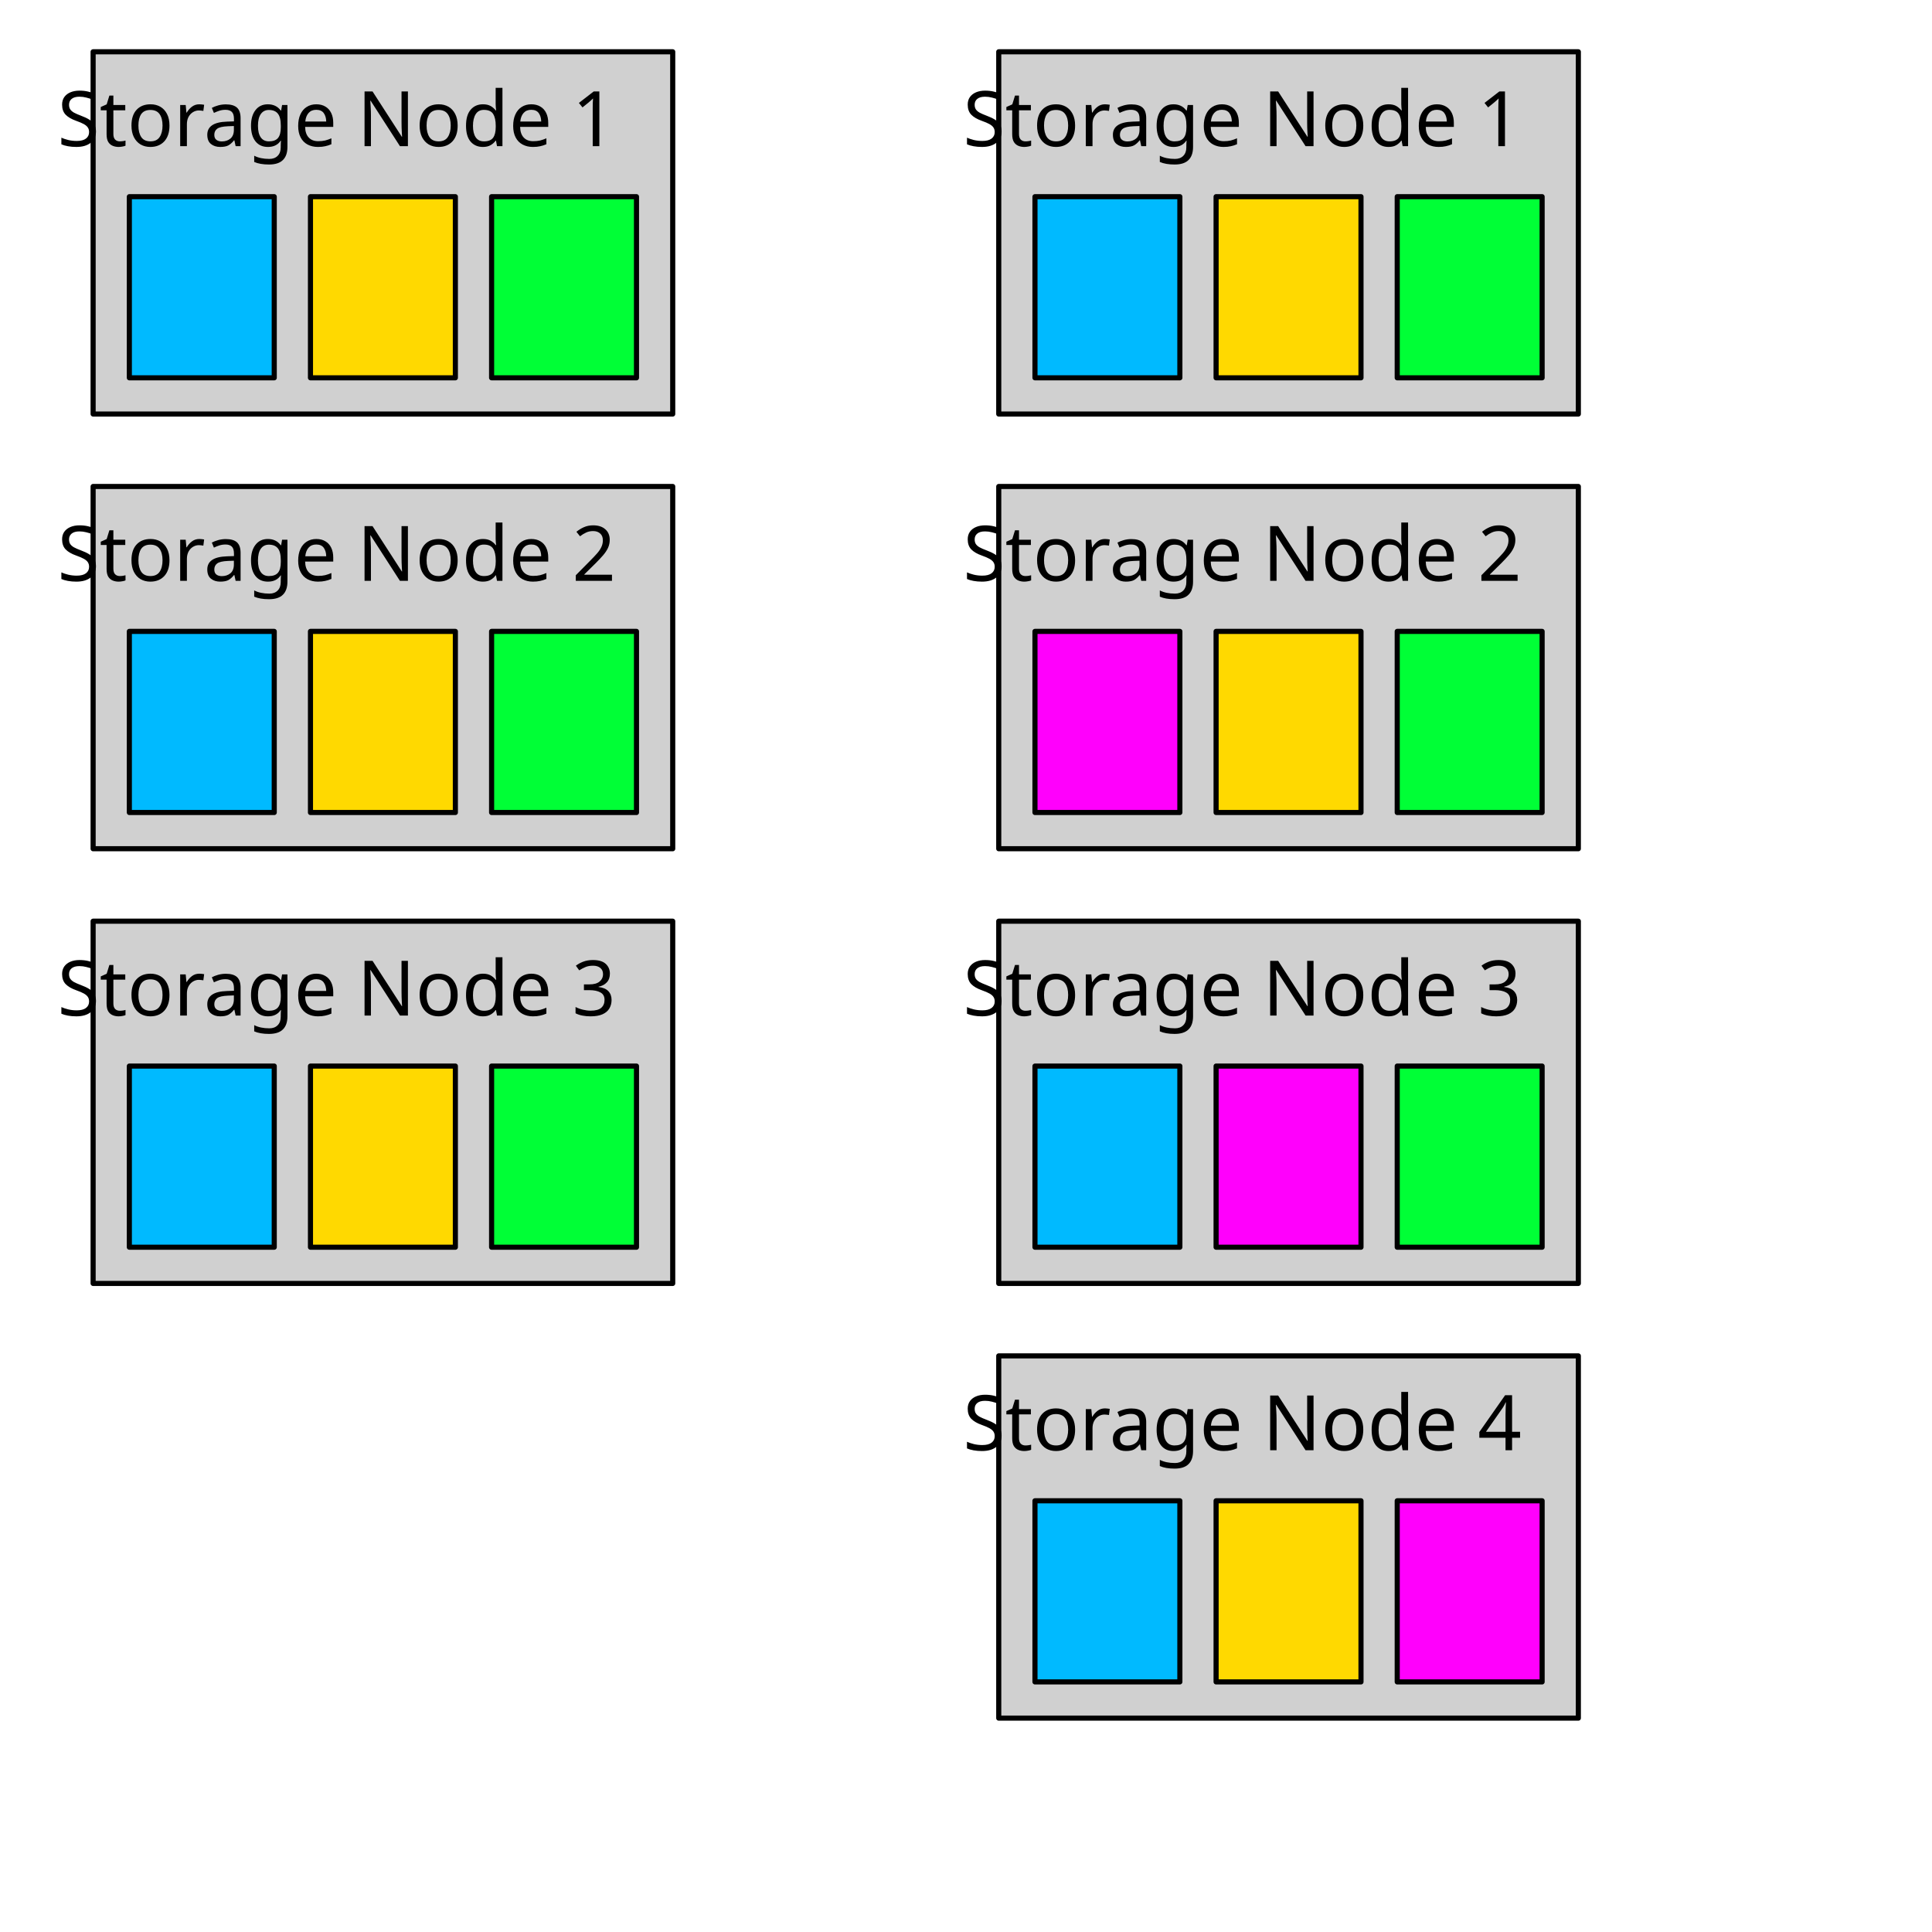
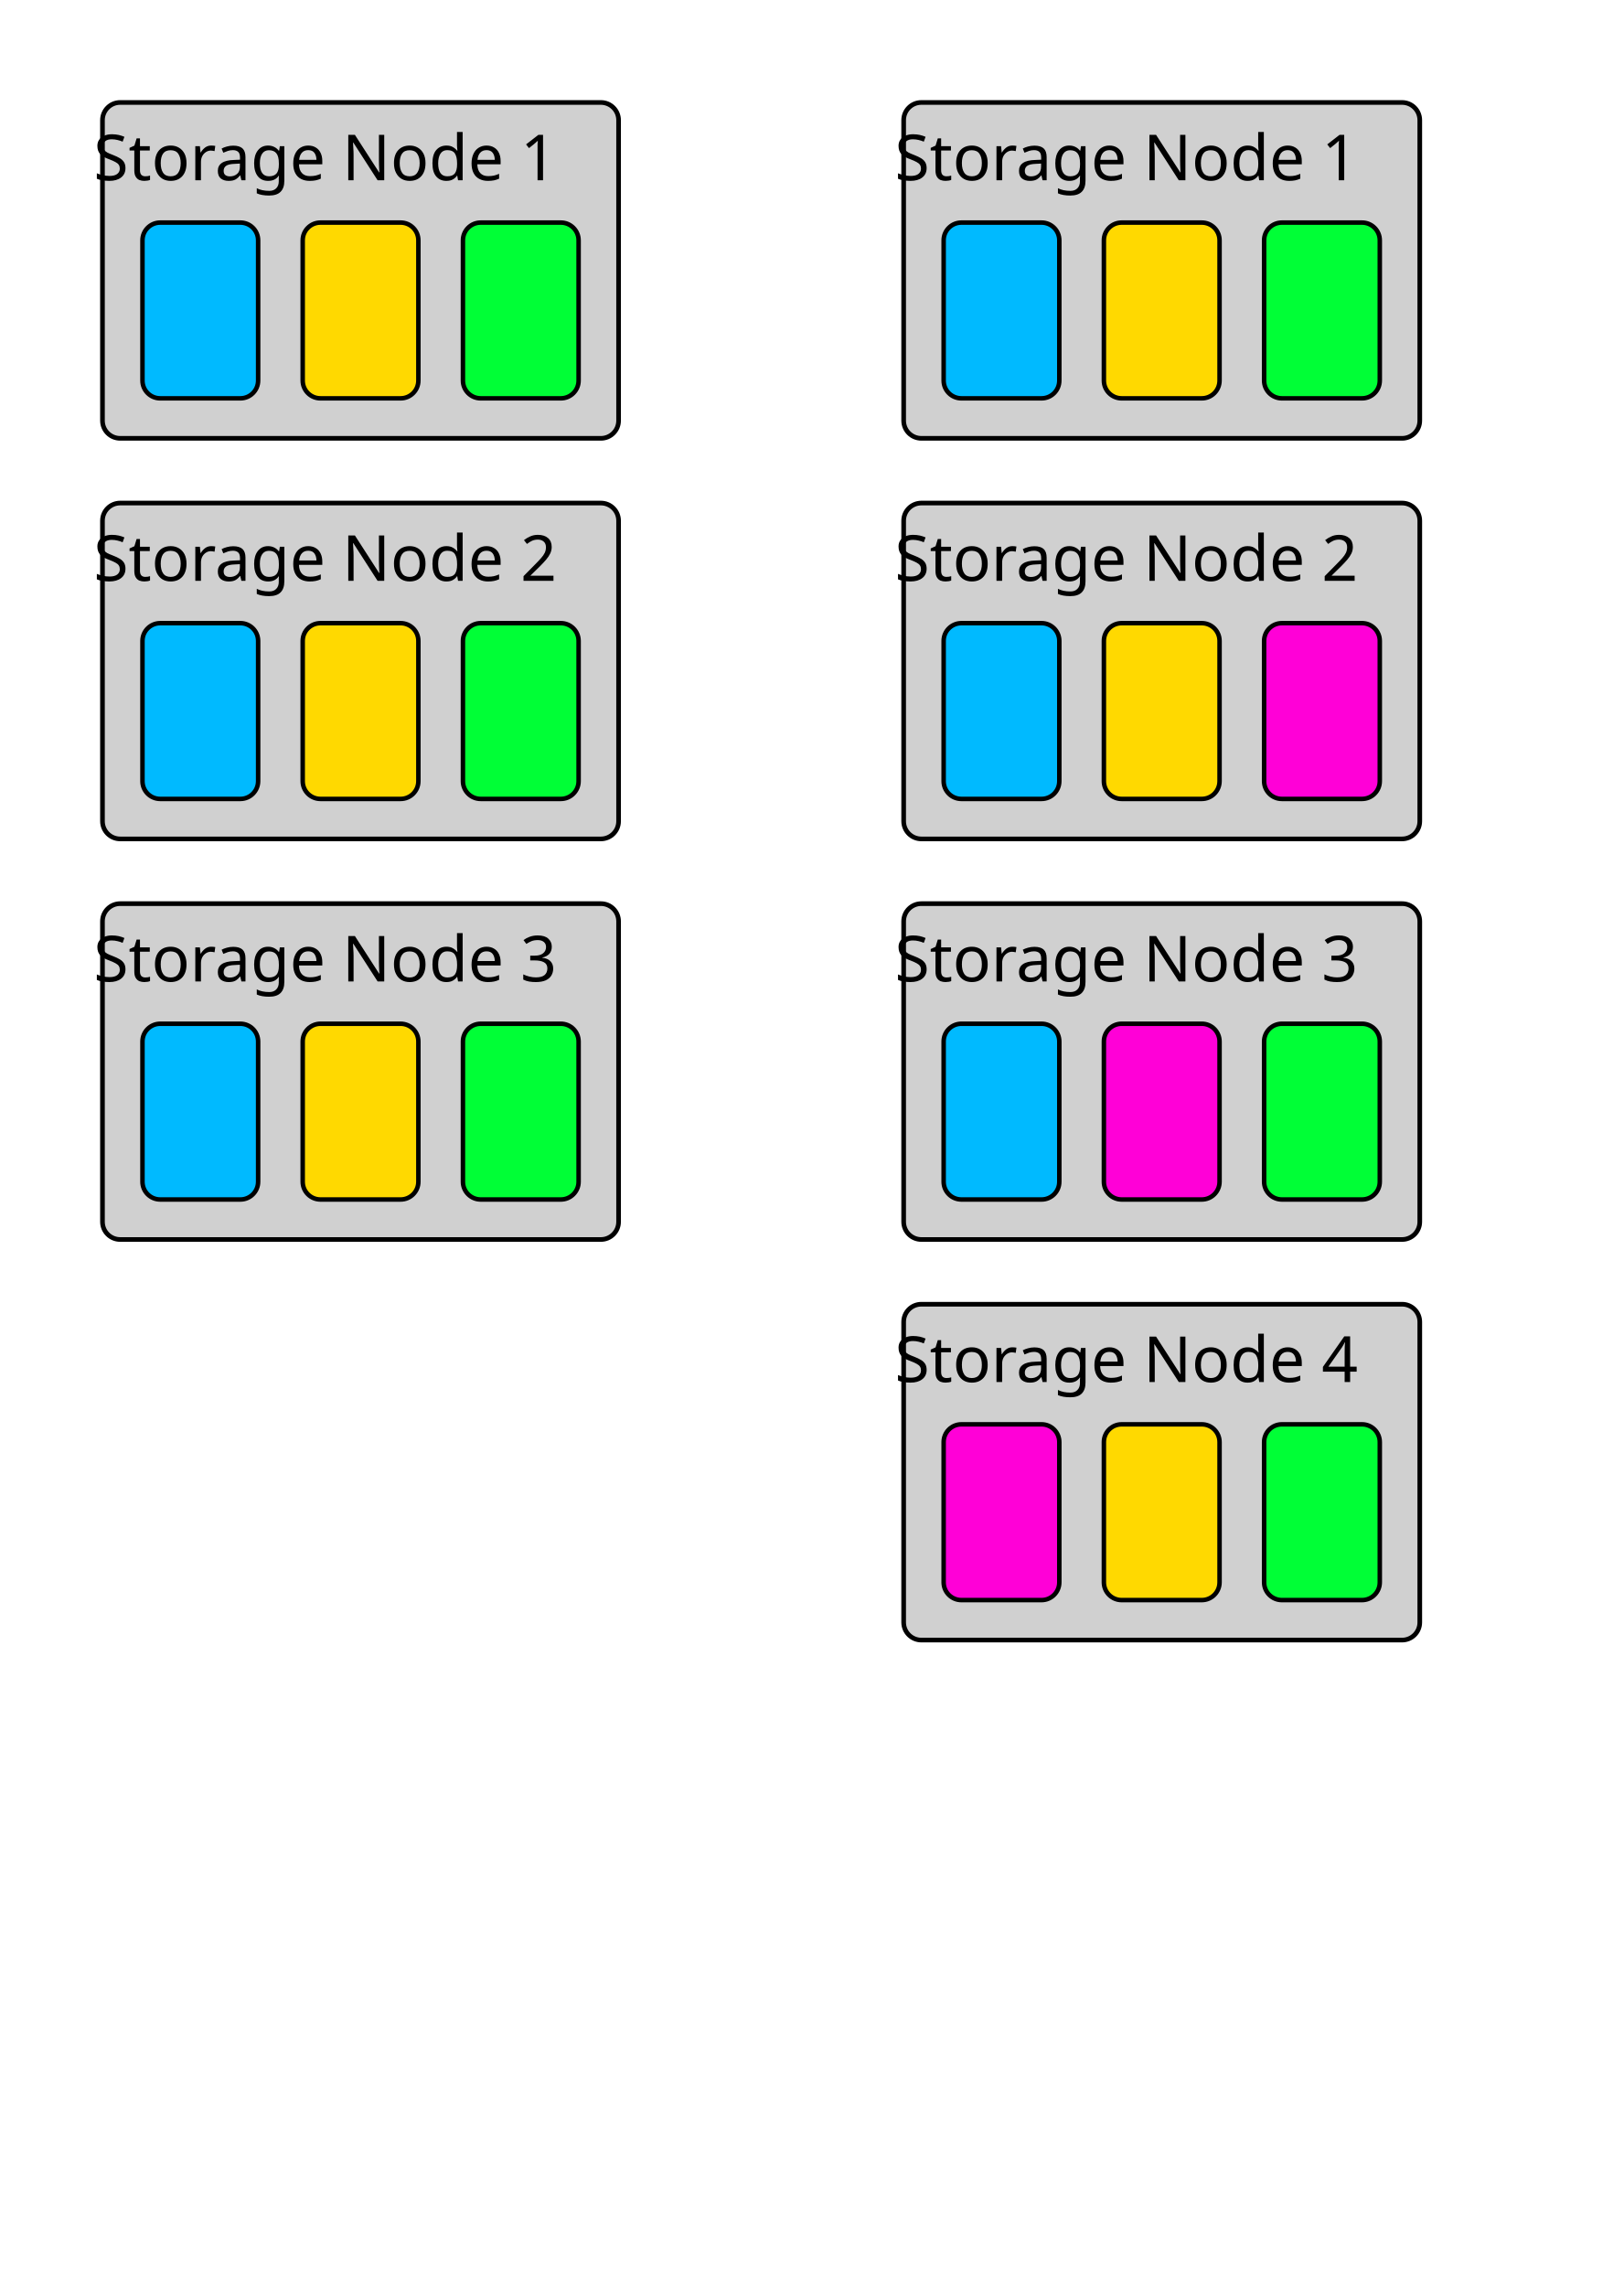
- <svg xmlns="http://www.w3.org/2000/svg" width="100mm" height="100mm" id="svg2" version="1.1">
+ <svg xmlns="http://www.w3.org/2000/svg" width="76mm" height="107mm" id="svg2" version="1.1">
  <defs id="defs4" />
-   <g id="layer1" transform="translate(-45.56299,-369.0039)">
-     <rect style="fill:#d0d0d0;fill-opacity:1;stroke:#000000;stroke-width:1;stroke-linecap:square;stroke-linejoin:round;stroke-miterlimit:2;stroke-dasharray:none;stroke-dashoffset:0;stroke-opacity:1" id="rect3788" width="113.386" height="70.866" x="63.78" y="379.134" />
-     <rect style="fill:#00baff;fill-opacity:1;stroke:#000000;stroke-width:1;stroke-linecap:square;stroke-linejoin:round;stroke-miterlimit:2;stroke-dasharray:none;stroke-dashoffset:0;stroke-opacity:1" id="rect3006" width="28.346" height="35.433" x="70.866" y="407.48" />
-     <rect style="fill:#00ff36;fill-opacity:1;stroke:#000000;stroke-width:1;stroke-linecap:square;stroke-linejoin:round;stroke-miterlimit:2;stroke-dasharray:none;stroke-dashoffset:0;stroke-opacity:1" id="rect3008" width="28.346" height="35.433" x="141.732" y="407.48" />
-     <rect style="fill:#ffd900;fill-opacity:1;stroke:#000000;stroke-width:1;stroke-linecap:square;stroke-linejoin:round;stroke-miterlimit:2;stroke-dasharray:none;stroke-dashoffset:0;stroke-opacity:1" id="rect3010" width="28.346" height="35.433" x="106.299" y="407.48" ry="0" />
-     <text xml:space="preserve" style="font-style:normal;font-variant:normal;font-weight:normal;font-stretch:normal;font-size:15px;line-height:100%;font-family:FoundrySterling-Bold;-inkscape-font-specification:FoundrySterling-Bold;text-align:center;letter-spacing:0px;word-spacing:0px;writing-mode:lr-tb;text-anchor:middle;fill:#000000;fill-opacity:1;stroke:none" x="121.187" y="397.593" id="text3790">
-       <tspan id="tspan3792" x="121.187" y="397.593">Storage Node 1</tspan>
+   <g id="layer1" transform="translate(-45.56299,-372.5472)">
+     <rect style="fill:#d0d0d0;fill-opacity:1;stroke:#000000;stroke-width:0.822;stroke-linecap:square;stroke-linejoin:round;stroke-miterlimit:2;stroke-dasharray:none;stroke-dashoffset:0;stroke-opacity:1" id="rect3788" width="91.304" height="59.415" x="63.69" y="390.675" rx="3.132" ry="3.132" />
+     <rect style="fill:#00baff;fill-opacity:1;stroke:#000000;stroke-width:0.796;stroke-linecap:square;stroke-linejoin:round;stroke-miterlimit:2;stroke-dasharray:none;stroke-dashoffset:0;stroke-opacity:1" id="rect3006" width="20.464" height="31.094" x="70.764" y="411.922" rx="3.145" ry="3.145" />
+     <rect style="fill:#00ff36;fill-opacity:1;stroke:#000000;stroke-width:0.796;stroke-linecap:square;stroke-linejoin:round;stroke-miterlimit:2;stroke-dasharray:none;stroke-dashoffset:0;stroke-opacity:1" id="rect3008" width="20.464" height="31.094" x="127.457" y="411.922" rx="3.145" ry="3.145" />
+     <rect style="fill:#ffd900;fill-opacity:1;stroke:#000000;stroke-width:0.796;stroke-linecap:square;stroke-linejoin:round;stroke-miterlimit:2;stroke-dasharray:none;stroke-dashoffset:0;stroke-opacity:1" id="rect3010" width="20.464" height="31.094" x="99.111" y="411.922" ry="3.145" rx="3.145" />
+     <text xml:space="preserve" style="font-style:normal;font-variant:normal;font-weight:normal;font-stretch:normal;font-size:11.25px;line-height:100%;font-family:FoundrySterling-Bold;-inkscape-font-specification:'FoundrySterling-Bold, Normal';text-align:center;letter-spacing:0px;word-spacing:0px;writing-mode:lr-tb;text-anchor:middle;fill:#000000;fill-opacity:1;stroke:none" x="110.402" y="404.437" id="text3790">
+       <tspan id="tspan3792" x="110.402" y="404.437">Storage Node 1</tspan>
    </text>
-     <rect style="fill:#d0d0d0;fill-opacity:1;stroke:#000000;stroke-width:1;stroke-linecap:square;stroke-linejoin:round;stroke-miterlimit:2;stroke-dasharray:none;stroke-dashoffset:0;stroke-opacity:1" id="rect3788-5" width="113.386" height="70.866" x="63.78" y="464.173" />
-     <rect style="fill:#00baff;fill-opacity:1;stroke:#000000;stroke-width:1;stroke-linecap:square;stroke-linejoin:round;stroke-miterlimit:2;stroke-dasharray:none;stroke-dashoffset:0;stroke-opacity:1" id="rect3006-8" width="28.346" height="35.433" x="70.866" y="492.52" />
-     <rect style="fill:#00ff36;fill-opacity:1;stroke:#000000;stroke-width:1;stroke-linecap:square;stroke-linejoin:round;stroke-miterlimit:2;stroke-dasharray:none;stroke-dashoffset:0;stroke-opacity:1" id="rect3008-4" width="28.346" height="35.433" x="141.732" y="492.52" />
-     <rect style="fill:#ffd900;fill-opacity:1;stroke:#000000;stroke-width:1;stroke-linecap:square;stroke-linejoin:round;stroke-miterlimit:2;stroke-dasharray:none;stroke-dashoffset:0;stroke-opacity:1" id="rect3010-8" width="28.346" height="35.433" x="106.299" y="492.52" ry="0" />
-     <text xml:space="preserve" style="font-style:normal;font-variant:normal;font-weight:normal;font-stretch:normal;font-size:15px;line-height:100%;font-family:FoundrySterling-Bold;-inkscape-font-specification:FoundrySterling-Bold;text-align:center;letter-spacing:0px;word-spacing:0px;writing-mode:lr-tb;text-anchor:middle;fill:#000000;fill-opacity:1;stroke:none" x="121.187" y="482.632" id="text3790-8">
-       <tspan id="tspan3792-6" x="121.187" y="482.632">Storage Node 2</tspan>
+     <text xml:space="preserve" style="font-style:normal;font-variant:normal;font-weight:normal;font-stretch:normal;font-size:12.5px;line-height:110%;font-family:'DejaVu Serif';-inkscape-font-specification:'DejaVu Serif, Normal';text-align:center;letter-spacing:0px;word-spacing:0px;writing-mode:lr-tb;text-anchor:middle;fill:#000000;fill-opacity:1;stroke:none;stroke-width:1px;stroke-linecap:butt;stroke-linejoin:miter;stroke-opacity:1" x="332.571" y="666.642" id="text4354">
+       <tspan id="tspan4356" x="332.571" y="666.642" />
    </text>
-     <rect style="fill:#d0d0d0;fill-opacity:1;stroke:#000000;stroke-width:1;stroke-linecap:square;stroke-linejoin:round;stroke-miterlimit:2;stroke-dasharray:none;stroke-dashoffset:0;stroke-opacity:1" id="rect3788-9" width="113.386" height="70.866" x="63.78" y="549.213" />
-     <rect style="fill:#00baff;fill-opacity:1;stroke:#000000;stroke-width:1;stroke-linecap:square;stroke-linejoin:round;stroke-miterlimit:2;stroke-dasharray:none;stroke-dashoffset:0;stroke-opacity:1" id="rect3006-4" width="28.346" height="35.433" x="70.866" y="577.559" />
-     <rect style="fill:#00ff36;fill-opacity:1;stroke:#000000;stroke-width:1;stroke-linecap:square;stroke-linejoin:round;stroke-miterlimit:2;stroke-dasharray:none;stroke-dashoffset:0;stroke-opacity:1" id="rect3008-3" width="28.346" height="35.433" x="141.732" y="577.559" />
-     <rect style="fill:#ffd900;fill-opacity:1;stroke:#000000;stroke-width:1;stroke-linecap:square;stroke-linejoin:round;stroke-miterlimit:2;stroke-dasharray:none;stroke-dashoffset:0;stroke-opacity:1" id="rect3010-1" width="28.346" height="35.433" x="106.299" y="577.559" ry="0" />
-     <text xml:space="preserve" style="font-style:normal;font-variant:normal;font-weight:normal;font-stretch:normal;font-size:15px;line-height:100%;font-family:FoundrySterling-Bold;-inkscape-font-specification:FoundrySterling-Bold;text-align:center;letter-spacing:0px;word-spacing:0px;writing-mode:lr-tb;text-anchor:middle;fill:#000000;fill-opacity:1;stroke:none" x="121.187" y="567.672" id="text3790-40">
-       <tspan id="tspan3792-8" x="121.187" y="567.672">Storage Node 3</tspan>
+     <rect style="fill:#d0d0d0;fill-opacity:1;stroke:#000000;stroke-width:0.822;stroke-linecap:square;stroke-linejoin:round;stroke-miterlimit:2;stroke-dasharray:none;stroke-dashoffset:0;stroke-opacity:1" id="rect3788-5" width="91.304" height="59.415" x="63.69" y="461.541" rx="3.133" ry="3.133" />
+     <rect style="fill:#00baff;fill-opacity:1;stroke:#000000;stroke-width:0.796;stroke-linecap:square;stroke-linejoin:round;stroke-miterlimit:2;stroke-dasharray:none;stroke-dashoffset:0;stroke-opacity:1" id="rect3006-1" width="20.464" height="31.094" x="70.764" y="482.788" rx="3.145" ry="3.145" />
+     <rect style="fill:#00ff36;fill-opacity:1;stroke:#000000;stroke-width:0.796;stroke-linecap:square;stroke-linejoin:round;stroke-miterlimit:2;stroke-dasharray:none;stroke-dashoffset:0;stroke-opacity:1" id="rect3008-0" width="20.464" height="31.094" x="127.457" y="482.788" rx="3.145" ry="3.145" />
+     <rect style="fill:#ffd900;fill-opacity:1;stroke:#000000;stroke-width:0.796;stroke-linecap:square;stroke-linejoin:round;stroke-miterlimit:2;stroke-dasharray:none;stroke-dashoffset:0;stroke-opacity:1" id="rect3010-3" width="20.464" height="31.094" x="99.111" y="482.788" ry="3.145" rx="3.145" />
+     <text xml:space="preserve" style="font-style:normal;font-variant:normal;font-weight:normal;font-stretch:normal;font-size:11.25px;line-height:100%;font-family:FoundrySterling-Bold;-inkscape-font-specification:'FoundrySterling-Bold, Normal';text-align:center;letter-spacing:0px;word-spacing:0px;writing-mode:lr-tb;text-anchor:middle;fill:#000000;fill-opacity:1;stroke:none" x="110.402" y="475.303" id="text3790-7">
+       <tspan id="tspan3792-8" x="110.402" y="475.303">Storage Node 2</tspan>
    </text>
-     <rect style="fill:#d0d0d0;fill-opacity:1;stroke:#000000;stroke-width:1;stroke-linecap:square;stroke-linejoin:round;stroke-miterlimit:2;stroke-dasharray:none;stroke-dashoffset:0;stroke-opacity:1" id="rect3788-1" width="113.386" height="70.866" x="240.945" y="379.134" />
-     <rect style="fill:#00baff;fill-opacity:1;stroke:#000000;stroke-width:1;stroke-linecap:square;stroke-linejoin:round;stroke-miterlimit:2;stroke-dasharray:none;stroke-dashoffset:0;stroke-opacity:1" id="rect3006-45" width="28.346" height="35.433" x="248.031" y="407.48" />
-     <rect style="fill:#00ff36;fill-opacity:1;stroke:#000000;stroke-width:1;stroke-linecap:square;stroke-linejoin:round;stroke-miterlimit:2;stroke-dasharray:none;stroke-dashoffset:0;stroke-opacity:1" id="rect3008-46" width="28.346" height="35.433" x="318.898" y="407.48" />
-     <rect style="fill:#ffd900;fill-opacity:1;stroke:#000000;stroke-width:1;stroke-linecap:square;stroke-linejoin:round;stroke-miterlimit:2;stroke-dasharray:none;stroke-dashoffset:0;stroke-opacity:1" id="rect3010-0" width="28.346" height="35.433" x="283.465" y="407.48" ry="0" />
-     <text xml:space="preserve" style="font-style:normal;font-variant:normal;font-weight:normal;font-stretch:normal;font-size:15px;line-height:100%;font-family:FoundrySterling-Bold;-inkscape-font-specification:FoundrySterling-Bold;text-align:center;letter-spacing:0px;word-spacing:0px;writing-mode:lr-tb;text-anchor:middle;fill:#000000;fill-opacity:1;stroke:none" x="298.352" y="397.593" id="text3790-89">
-       <tspan id="tspan3792-89" x="298.352" y="397.593">Storage Node 1</tspan>
+     <rect style="fill:#d0d0d0;fill-opacity:1;stroke:#000000;stroke-width:0.822;stroke-linecap:square;stroke-linejoin:round;stroke-miterlimit:2;stroke-dasharray:none;stroke-dashoffset:0;stroke-opacity:1" id="rect3788-8" width="91.304" height="59.415" x="63.69" y="532.407" rx="3.132" ry="3.132" />
+     <rect style="fill:#00baff;fill-opacity:1;stroke:#000000;stroke-width:0.796;stroke-linecap:square;stroke-linejoin:round;stroke-miterlimit:2;stroke-dasharray:none;stroke-dashoffset:0;stroke-opacity:1" id="rect3006-6" width="20.464" height="31.094" x="70.764" y="553.654" rx="3.145" ry="3.145" />
+     <rect style="fill:#00ff36;fill-opacity:1;stroke:#000000;stroke-width:0.796;stroke-linecap:square;stroke-linejoin:round;stroke-miterlimit:2;stroke-dasharray:none;stroke-dashoffset:0;stroke-opacity:1" id="rect3008-04" width="20.464" height="31.094" x="127.457" y="553.654" rx="3.145" ry="3.145" />
+     <rect style="fill:#ffd900;fill-opacity:1;stroke:#000000;stroke-width:0.796;stroke-linecap:square;stroke-linejoin:round;stroke-miterlimit:2;stroke-dasharray:none;stroke-dashoffset:0;stroke-opacity:1" id="rect3010-6" width="20.464" height="31.094" x="99.111" y="553.654" ry="3.145" rx="3.145" />
+     <text xml:space="preserve" style="font-style:normal;font-variant:normal;font-weight:normal;font-stretch:normal;font-size:11.25px;line-height:100%;font-family:FoundrySterling-Bold;-inkscape-font-specification:'FoundrySterling-Bold, Normal';text-align:center;letter-spacing:0px;word-spacing:0px;writing-mode:lr-tb;text-anchor:middle;fill:#000000;fill-opacity:1;stroke:none" x="110.402" y="546.169" id="text3790-76">
+       <tspan id="tspan3792-0" x="110.402" y="546.169">Storage Node 3</tspan>
    </text>
-     <rect style="fill:#d0d0d0;fill-opacity:1;stroke:#000000;stroke-width:1;stroke-linecap:square;stroke-linejoin:round;stroke-miterlimit:2;stroke-dasharray:none;stroke-dashoffset:0;stroke-opacity:1" id="rect3788-5-5" width="113.386" height="70.866" x="240.945" y="464.173" />
-     <rect style="fill:#ff00fc;fill-opacity:1;stroke:#000000;stroke-width:1;stroke-linecap:square;stroke-linejoin:round;stroke-miterlimit:2;stroke-dasharray:none;stroke-dashoffset:0;stroke-opacity:1" id="rect3006-8-9" width="28.346" height="35.433" x="248.031" y="492.52" />
-     <rect style="fill:#00ff36;fill-opacity:1;stroke:#000000;stroke-width:1;stroke-linecap:square;stroke-linejoin:round;stroke-miterlimit:2;stroke-dasharray:none;stroke-dashoffset:0;stroke-opacity:1" id="rect3008-4-4" width="28.346" height="35.433" x="318.898" y="492.52" />
-     <rect style="fill:#ffd900;fill-opacity:1;stroke:#000000;stroke-width:1;stroke-linecap:square;stroke-linejoin:round;stroke-miterlimit:2;stroke-dasharray:none;stroke-dashoffset:0;stroke-opacity:1" id="rect3010-8-9" width="28.346" height="35.433" x="283.465" y="492.52" ry="0" />
-     <text xml:space="preserve" style="font-style:normal;font-variant:normal;font-weight:normal;font-stretch:normal;font-size:15px;line-height:100%;font-family:FoundrySterling-Bold;-inkscape-font-specification:FoundrySterling-Bold;text-align:center;letter-spacing:0px;word-spacing:0px;writing-mode:lr-tb;text-anchor:middle;fill:#000000;fill-opacity:1;stroke:none" x="298.352" y="482.632" id="text3790-8-9">
-       <tspan id="tspan3792-6-3" x="298.352" y="482.632">Storage Node 2</tspan>
+     <rect style="fill:#d0d0d0;fill-opacity:1;stroke:#000000;stroke-width:0.822;stroke-linecap:square;stroke-linejoin:round;stroke-miterlimit:2;stroke-dasharray:none;stroke-dashoffset:0;stroke-opacity:1" id="rect3788-9" width="91.304" height="59.415" x="205.423" y="390.675" rx="3.132" ry="3.132" />
+     <rect style="fill:#00baff;fill-opacity:1;stroke:#000000;stroke-width:0.796;stroke-linecap:square;stroke-linejoin:round;stroke-miterlimit:2;stroke-dasharray:none;stroke-dashoffset:0;stroke-opacity:1" id="rect3006-7" width="20.464" height="31.094" x="212.496" y="411.922" rx="3.145" ry="3.145" />
+     <rect style="fill:#00ff36;fill-opacity:1;stroke:#000000;stroke-width:0.796;stroke-linecap:square;stroke-linejoin:round;stroke-miterlimit:2;stroke-dasharray:none;stroke-dashoffset:0;stroke-opacity:1" id="rect3008-5" width="20.464" height="31.094" x="269.189" y="411.922" rx="3.145" ry="3.145" />
+     <rect style="fill:#ffd900;fill-opacity:1;stroke:#000000;stroke-width:0.796;stroke-linecap:square;stroke-linejoin:round;stroke-miterlimit:2;stroke-dasharray:none;stroke-dashoffset:0;stroke-opacity:1" id="rect3010-64" width="20.464" height="31.094" x="240.843" y="411.922" ry="3.145" rx="3.145" />
+     <text xml:space="preserve" style="font-style:normal;font-variant:normal;font-weight:normal;font-stretch:normal;font-size:11.25px;line-height:100%;font-family:FoundrySterling-Bold;-inkscape-font-specification:'FoundrySterling-Bold, Normal';text-align:center;letter-spacing:0px;word-spacing:0px;writing-mode:lr-tb;text-anchor:middle;fill:#000000;fill-opacity:1;stroke:none" x="252.134" y="404.437" id="text3790-6">
+       <tspan id="tspan3792-3" x="252.134" y="404.437">Storage Node 1</tspan>
    </text>
-     <rect style="fill:#d0d0d0;fill-opacity:1;stroke:#000000;stroke-width:1;stroke-linecap:square;stroke-linejoin:round;stroke-miterlimit:2;stroke-dasharray:none;stroke-dashoffset:0;stroke-opacity:1" id="rect3788-9-4" width="113.386" height="70.866" x="240.945" y="549.213" />
-     <rect style="fill:#00baff;fill-opacity:1;stroke:#000000;stroke-width:1;stroke-linecap:square;stroke-linejoin:round;stroke-miterlimit:2;stroke-dasharray:none;stroke-dashoffset:0;stroke-opacity:1" id="rect3006-4-4" width="28.346" height="35.433" x="248.031" y="577.559" />
-     <rect style="fill:#00ff36;fill-opacity:1;stroke:#000000;stroke-width:1;stroke-linecap:square;stroke-linejoin:round;stroke-miterlimit:2;stroke-dasharray:none;stroke-dashoffset:0;stroke-opacity:1" id="rect3008-3-9" width="28.346" height="35.433" x="318.898" y="577.559" />
-     <rect style="fill:#ff00fc;fill-opacity:1;stroke:#000000;stroke-width:1;stroke-linecap:square;stroke-linejoin:round;stroke-miterlimit:2;stroke-dasharray:none;stroke-dashoffset:0;stroke-opacity:1" id="rect3010-1-2" width="28.346" height="35.433" x="283.465" y="577.559" ry="0" />
-     <text xml:space="preserve" style="font-style:normal;font-variant:normal;font-weight:normal;font-stretch:normal;font-size:15px;line-height:100%;font-family:FoundrySterling-Bold;-inkscape-font-specification:FoundrySterling-Bold;text-align:center;letter-spacing:0px;word-spacing:0px;writing-mode:lr-tb;text-anchor:middle;fill:#000000;fill-opacity:1;stroke:none" x="298.352" y="567.672" id="text3790-40-0">
-       <tspan id="tspan3792-8-9" x="298.352" y="567.672">Storage Node 3</tspan>
+     <rect style="fill:#d0d0d0;fill-opacity:1;stroke:#000000;stroke-width:0.822;stroke-linecap:square;stroke-linejoin:round;stroke-miterlimit:2;stroke-dasharray:none;stroke-dashoffset:0;stroke-opacity:1" id="rect3788-5-7" width="91.304" height="59.415" x="205.423" y="461.541" rx="3.133" ry="3.133" />
+     <rect style="fill:#00baff;fill-opacity:1;stroke:#000000;stroke-width:0.796;stroke-linecap:square;stroke-linejoin:round;stroke-miterlimit:2;stroke-dasharray:none;stroke-dashoffset:0;stroke-opacity:1" id="rect3006-1-9" width="20.464" height="31.094" x="212.496" y="482.788" rx="3.145" ry="3.145" />
+     <rect style="fill:#ff00d7;fill-opacity:1;stroke:#000000;stroke-width:0.796;stroke-linecap:square;stroke-linejoin:round;stroke-miterlimit:2;stroke-dasharray:none;stroke-dashoffset:0;stroke-opacity:1" id="rect3008-0-7" width="20.464" height="31.094" x="269.189" y="482.788" rx="3.145" ry="3.145" />
+     <rect style="fill:#ffd900;fill-opacity:1;stroke:#000000;stroke-width:0.796;stroke-linecap:square;stroke-linejoin:round;stroke-miterlimit:2;stroke-dasharray:none;stroke-dashoffset:0;stroke-opacity:1" id="rect3010-3-4" width="20.464" height="31.094" x="240.843" y="482.788" ry="3.145" rx="3.145" />
+     <text xml:space="preserve" style="font-style:normal;font-variant:normal;font-weight:normal;font-stretch:normal;font-size:11.25px;line-height:100%;font-family:FoundrySterling-Bold;-inkscape-font-specification:'FoundrySterling-Bold, Normal';text-align:center;letter-spacing:0px;word-spacing:0px;writing-mode:lr-tb;text-anchor:middle;fill:#000000;fill-opacity:1;stroke:none" x="252.134" y="475.303" id="text3790-7-9">
+       <tspan id="tspan3792-8-1" x="252.134" y="475.303">Storage Node 2</tspan>
    </text>
-     <rect style="fill:#d0d0d0;fill-opacity:1;stroke:#000000;stroke-width:1;stroke-linecap:square;stroke-linejoin:round;stroke-miterlimit:2;stroke-dasharray:none;stroke-dashoffset:0;stroke-opacity:1" id="rect3788-9-4-3" width="113.386" height="70.866" x="240.945" y="634.252" />
-     <rect style="fill:#00baff;fill-opacity:1;stroke:#000000;stroke-width:1;stroke-linecap:square;stroke-linejoin:round;stroke-miterlimit:2;stroke-dasharray:none;stroke-dashoffset:0;stroke-opacity:1" id="rect3006-4-4-8" width="28.346" height="35.433" x="248.031" y="662.598" />
-     <rect style="fill:#ff00fc;fill-opacity:1;stroke:#000000;stroke-width:1;stroke-linecap:square;stroke-linejoin:round;stroke-miterlimit:2;stroke-dasharray:none;stroke-dashoffset:0;stroke-opacity:1" id="rect3008-3-9-8" width="28.346" height="35.433" x="318.898" y="662.598" />
-     <rect style="fill:#ffd900;fill-opacity:1;stroke:#000000;stroke-width:1;stroke-linecap:square;stroke-linejoin:round;stroke-miterlimit:2;stroke-dasharray:none;stroke-dashoffset:0;stroke-opacity:1" id="rect3010-1-2-9" width="28.346" height="35.433" x="283.465" y="662.598" ry="0" />
-     <text xml:space="preserve" style="font-style:normal;font-variant:normal;font-weight:normal;font-stretch:normal;font-size:15px;line-height:100%;font-family:FoundrySterling-Bold;-inkscape-font-specification:FoundrySterling-Bold;text-align:center;letter-spacing:0px;word-spacing:0px;writing-mode:lr-tb;text-anchor:middle;fill:#000000;fill-opacity:1;stroke:none" x="298.352" y="652.711" id="text3790-40-0-2">
-       <tspan id="tspan3792-8-9-1" x="298.352" y="652.711">Storage Node 4</tspan>
+     <rect style="fill:#d0d0d0;fill-opacity:1;stroke:#000000;stroke-width:0.822;stroke-linecap:square;stroke-linejoin:round;stroke-miterlimit:2;stroke-dasharray:none;stroke-dashoffset:0;stroke-opacity:1" id="rect3788-8-7" width="91.304" height="59.415" x="205.423" y="532.407" rx="3.132" ry="3.132" />
+     <rect style="fill:#00baff;fill-opacity:1;stroke:#000000;stroke-width:0.796;stroke-linecap:square;stroke-linejoin:round;stroke-miterlimit:2;stroke-dasharray:none;stroke-dashoffset:0;stroke-opacity:1" id="rect3006-6-0" width="20.464" height="31.094" x="212.496" y="553.654" rx="3.145" ry="3.145" />
+     <rect style="fill:#00ff36;fill-opacity:1;stroke:#000000;stroke-width:0.796;stroke-linecap:square;stroke-linejoin:round;stroke-miterlimit:2;stroke-dasharray:none;stroke-dashoffset:0;stroke-opacity:1" id="rect3008-04-6" width="20.464" height="31.094" x="269.189" y="553.654" rx="3.145" ry="3.145" />
+     <rect style="fill:#ff00d7;fill-opacity:1;stroke:#000000;stroke-width:0.796;stroke-linecap:square;stroke-linejoin:round;stroke-miterlimit:2;stroke-dasharray:none;stroke-dashoffset:0;stroke-opacity:1" id="rect3010-6-0" width="20.464" height="31.094" x="240.843" y="553.654" ry="3.145" rx="3.145" />
+     <text xml:space="preserve" style="font-style:normal;font-variant:normal;font-weight:normal;font-stretch:normal;font-size:11.25px;line-height:100%;font-family:FoundrySterling-Bold;-inkscape-font-specification:'FoundrySterling-Bold, Normal';text-align:center;letter-spacing:0px;word-spacing:0px;writing-mode:lr-tb;text-anchor:middle;fill:#000000;fill-opacity:1;stroke:none" x="252.134" y="546.169" id="text3790-76-8">
+       <tspan id="tspan3792-0-5" x="252.134" y="546.169">Storage Node 3</tspan>
+     </text>
+     <rect style="fill:#d0d0d0;fill-opacity:1;stroke:#000000;stroke-width:0.822;stroke-linecap:square;stroke-linejoin:round;stroke-miterlimit:2;stroke-dasharray:none;stroke-dashoffset:0;stroke-opacity:1" id="rect3788-8-7-4" width="91.304" height="59.415" x="205.423" y="603.273" rx="3.132" ry="3.132" />
+     <rect style="fill:#ff00d7;fill-opacity:1;stroke:#000000;stroke-width:0.796;stroke-linecap:square;stroke-linejoin:round;stroke-miterlimit:2;stroke-dasharray:none;stroke-dashoffset:0;stroke-opacity:1" id="rect3006-6-0-1" width="20.464" height="31.094" x="212.496" y="624.52" rx="3.145" ry="3.145" />
+     <rect style="fill:#00ff36;fill-opacity:1;stroke:#000000;stroke-width:0.796;stroke-linecap:square;stroke-linejoin:round;stroke-miterlimit:2;stroke-dasharray:none;stroke-dashoffset:0;stroke-opacity:1" id="rect3008-04-6-5" width="20.464" height="31.094" x="269.189" y="624.52" rx="3.145" ry="3.145" />
+     <rect style="fill:#ffd900;fill-opacity:1;stroke:#000000;stroke-width:0.796;stroke-linecap:square;stroke-linejoin:round;stroke-miterlimit:2;stroke-dasharray:none;stroke-dashoffset:0;stroke-opacity:1" id="rect3010-6-0-4" width="20.464" height="31.094" x="240.843" y="624.52" ry="3.145" rx="3.145" />
+     <text xml:space="preserve" style="font-style:normal;font-variant:normal;font-weight:normal;font-stretch:normal;font-size:11.25px;line-height:100%;font-family:FoundrySterling-Bold;-inkscape-font-specification:'FoundrySterling-Bold, Normal';text-align:center;letter-spacing:0px;word-spacing:0px;writing-mode:lr-tb;text-anchor:middle;fill:#000000;fill-opacity:1;stroke:none" x="252.134" y="617.035" id="text3790-76-8-1">
+       <tspan id="tspan3792-0-5-5" x="252.134" y="617.035">Storage Node 4</tspan>
    </text>
  </g>
</svg>
